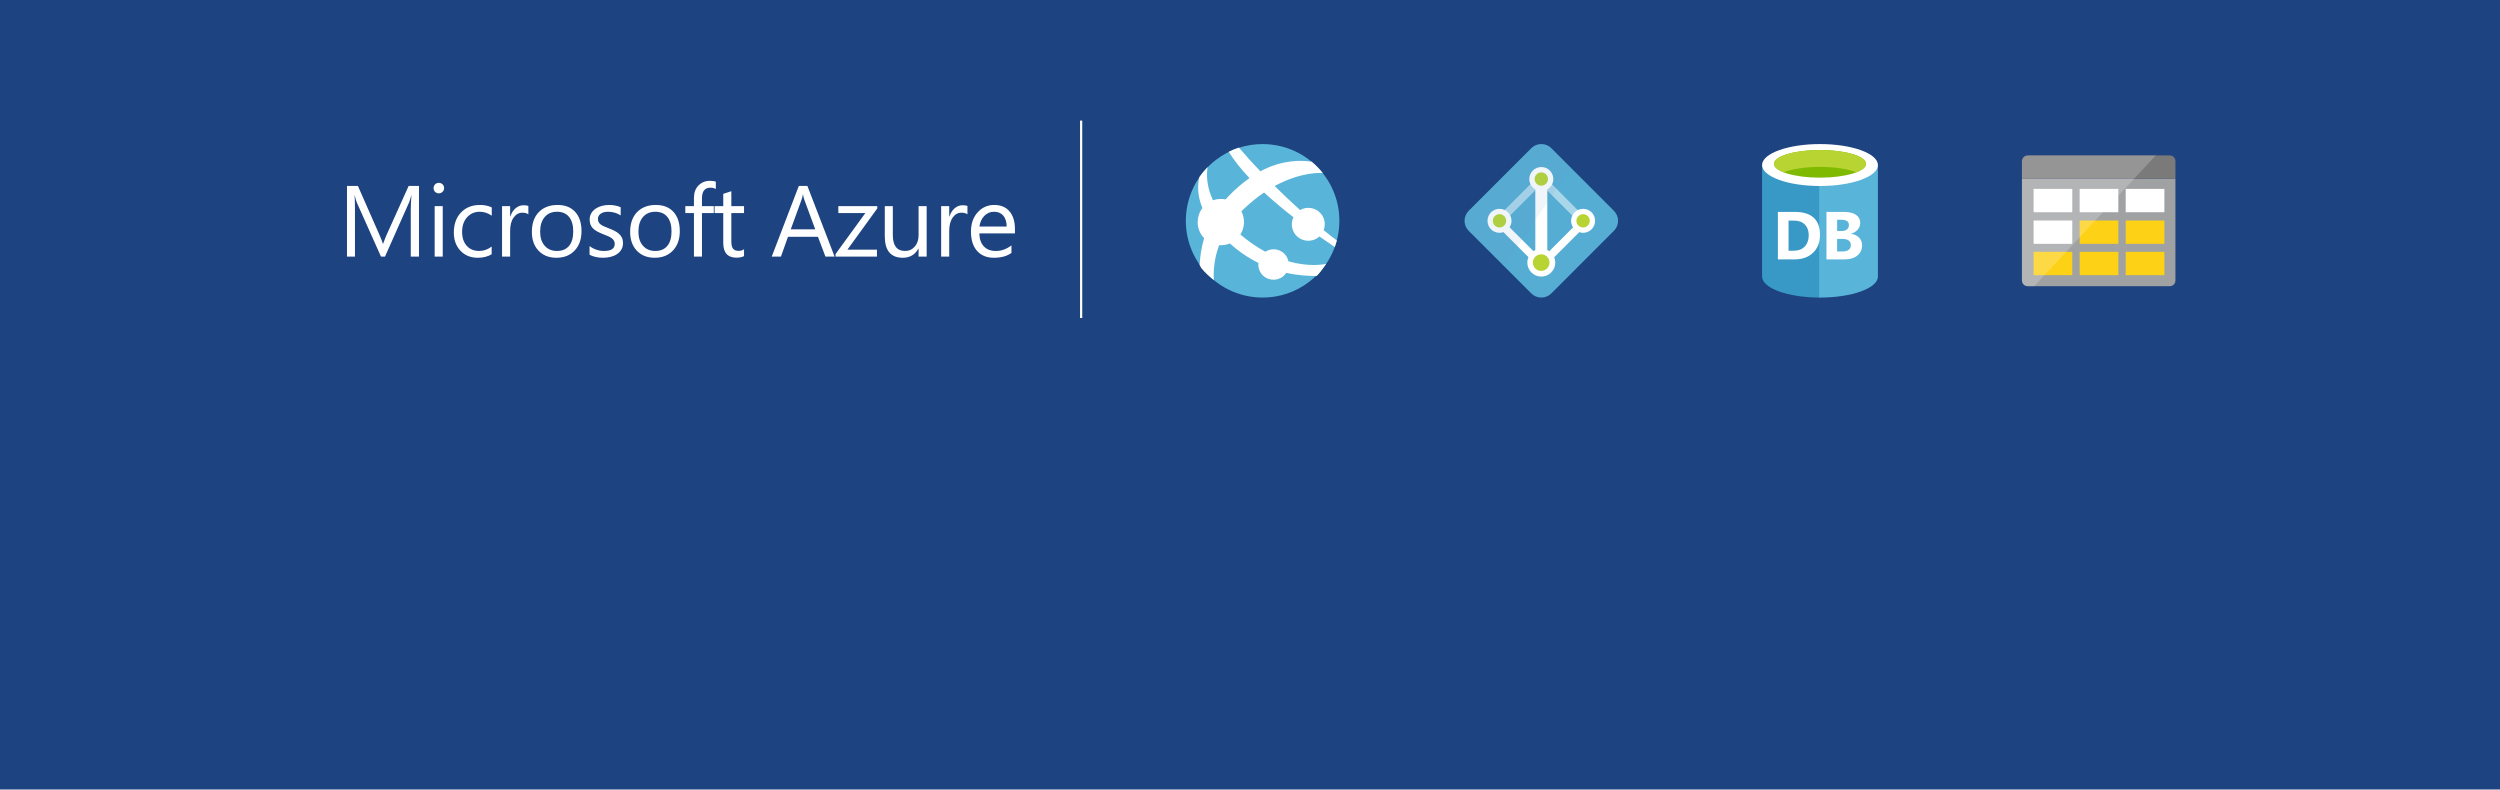
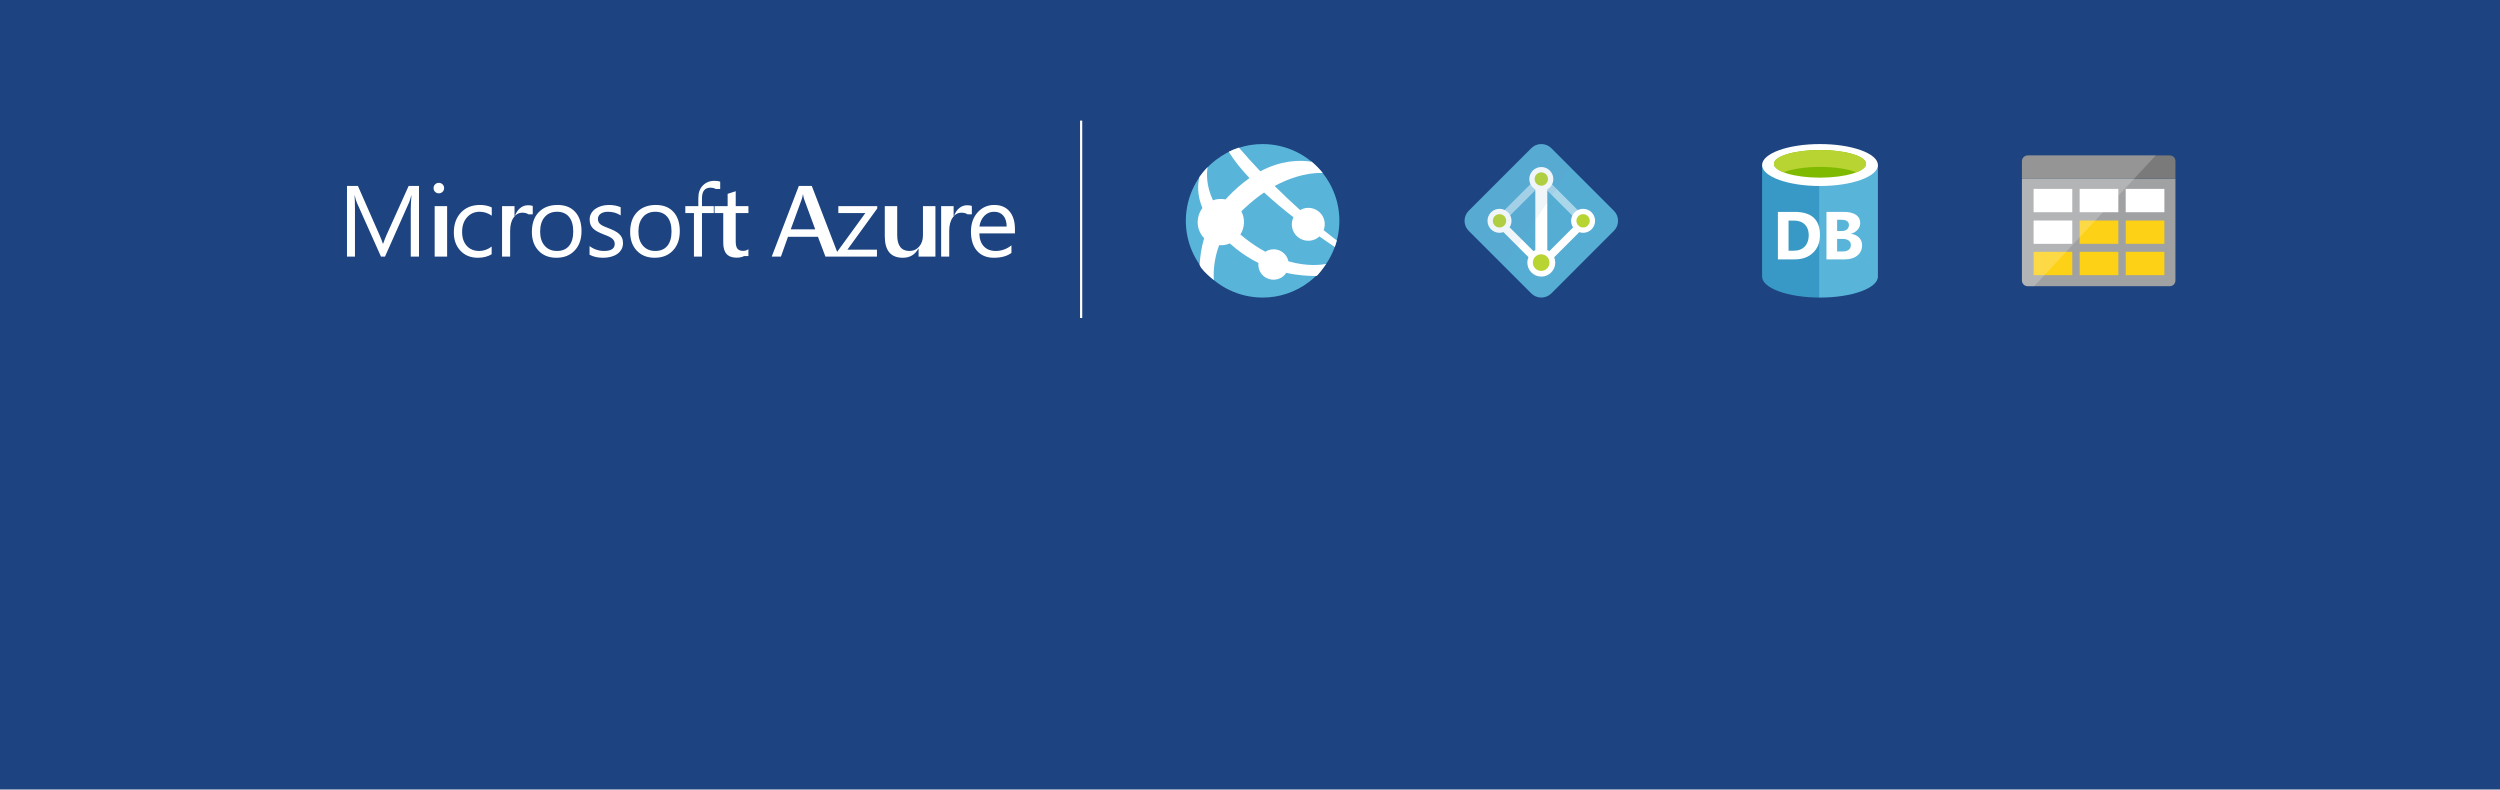
<svg xmlns="http://www.w3.org/2000/svg" viewBox="0 0 1140 360" enable-background="new 0 0 1140 360">
  <path fill="#1D4380" d="M0 0h1140v360h-1140v-360z" />
-   <path fill="#fff" d="M191.061 117h-3.751v-21.607c0-1.707.104-3.796.314-6.267h-.09c-.359 1.453-.682 2.493-.966 3.122l-11.005 24.752h-1.842l-10.983-24.572c-.314-.719-.637-1.819-.966-3.302h-.09c.12 1.288.18 3.392.18 6.312v21.562h-3.639v-32.209h4.986l9.883 22.461c.764 1.722 1.258 3.01 1.482 3.863h.135c.644-1.767 1.16-3.084 1.55-3.953l10.085-22.371h4.717v32.209zm9.032-28.84c-.659 0-1.221-.225-1.685-.674-.464-.449-.696-1.018-.696-1.707 0-.688.232-1.261.696-1.718.464-.457 1.025-.685 1.685-.685.674 0 1.247.229 1.718.685.472.457.708 1.03.708 1.718 0 .659-.236 1.221-.708 1.685-.472.464-1.044.696-1.718.696zm1.797 28.84h-3.684v-23h3.684v23zm22.307-1.056c-1.767 1.063-3.863 1.595-6.289 1.595-3.279 0-5.926-1.067-7.94-3.201-2.014-2.134-3.021-4.9-3.021-8.299 0-3.788 1.085-6.832 3.257-9.13 2.171-2.298 5.068-3.448 8.692-3.448 2.021 0 3.803.375 5.346 1.123v3.773c-1.707-1.198-3.534-1.797-5.48-1.797-2.351 0-4.279.842-5.784 2.527s-2.257 3.897-2.257 6.637c0 2.695.708 4.822 2.123 6.379 1.415 1.558 3.313 2.336 5.694 2.336 2.006 0 3.893-.666 5.66-1.999v3.504zm16.736-18.215c-.644-.494-1.572-.741-2.785-.741-1.572 0-2.886.741-3.942 2.224s-1.583 3.504-1.583 6.064v11.724h-3.684v-23h3.684v4.739h.09c.524-1.617 1.325-2.878 2.403-3.785 1.078-.906 2.283-1.359 3.616-1.359.958 0 1.692.105 2.201.314v3.82zm12.783 19.81c-3.399 0-6.113-1.074-8.142-3.223-2.029-2.148-3.043-4.998-3.043-8.546 0-3.863 1.056-6.88 3.167-9.052 2.111-2.171 4.964-3.257 8.558-3.257 3.429 0 6.105 1.056 8.03 3.167 1.924 2.111 2.886 5.039 2.886 8.782 0 3.669-1.037 6.607-3.111 8.816-2.075 2.209-4.856 3.313-8.345 3.313zm.27-20.978c-2.366 0-4.238.805-5.615 2.415-1.378 1.61-2.066 3.83-2.066 6.66 0 2.726.696 4.874 2.089 6.446s3.257 2.358 5.593 2.358c2.381 0 4.211-.771 5.492-2.313 1.28-1.542 1.92-3.736 1.92-6.581 0-2.875-.64-5.091-1.92-6.648-1.282-1.559-3.112-2.337-5.493-2.337zm14.849 19.608v-3.953c2.006 1.482 4.215 2.224 6.626 2.224 3.234 0 4.852-1.078 4.852-3.234 0-.614-.139-1.134-.416-1.561-.277-.427-.651-.805-1.123-1.134-.472-.329-1.026-.625-1.662-.887-.637-.262-1.322-.535-2.055-.82-1.019-.404-1.913-.812-2.684-1.224-.771-.412-1.415-.876-1.932-1.393s-.906-1.104-1.168-1.763c-.262-.659-.393-1.43-.393-2.313 0-1.078.247-2.033.741-2.864s1.153-1.527 1.977-2.089c.823-.562 1.763-.984 2.819-1.269 1.056-.284 2.145-.427 3.268-.427 1.991 0 3.773.345 5.346 1.033v3.729c-1.692-1.108-3.639-1.662-5.84-1.662-.689 0-1.311.079-1.864.236-.554.157-1.03.378-1.426.663-.397.285-.704.625-.921 1.022-.217.397-.326.835-.326 1.314 0 .599.108 1.101.326 1.505.217.404.535.764.955 1.078.419.314.928.599 1.527.854.599.255 1.28.532 2.044.831 1.018.39 1.932.79 2.74 1.202.809.412 1.497.876 2.066 1.393.569.517 1.007 1.112 1.314 1.786.307.674.46 1.475.46 2.403 0 1.138-.251 2.126-.752 2.965-.502.839-1.172 1.535-2.01 2.089-.839.554-1.805.966-2.897 1.235-1.093.27-2.239.404-3.437.404-2.366-.003-4.418-.46-6.155-1.373zm29.697 1.37c-3.399 0-6.113-1.074-8.142-3.223-2.029-2.148-3.043-4.998-3.043-8.546 0-3.863 1.056-6.88 3.167-9.052 2.111-2.171 4.964-3.257 8.558-3.257 3.429 0 6.105 1.056 8.03 3.167 1.924 2.111 2.886 5.039 2.886 8.782 0 3.669-1.037 6.607-3.111 8.816-2.075 2.209-4.856 3.313-8.345 3.313zm.27-20.978c-2.366 0-4.238.805-5.615 2.415-1.378 1.61-2.066 3.83-2.066 6.66 0 2.726.696 4.874 2.089 6.446s3.257 2.358 5.593 2.358c2.381 0 4.211-.771 5.492-2.313 1.28-1.542 1.92-3.736 1.92-6.581 0-2.875-.64-5.091-1.92-6.648-1.282-1.559-3.112-2.337-5.493-2.337zm27.607-10.377c-.719-.404-1.535-.606-2.448-.606-2.576 0-3.863 1.625-3.863 4.874v3.548h5.391v3.145h-5.391v19.855h-3.661v-19.855h-3.931v-3.145h3.931v-3.729c0-2.411.696-4.316 2.089-5.716 1.393-1.4 3.129-2.1 5.211-2.1 1.123 0 2.014.135 2.673.404v3.325zm12.873 30.591c-.869.479-2.014.719-3.437.719-4.028 0-6.042-2.246-6.042-6.738v-13.611h-3.953v-3.145h3.953v-5.615l3.684-1.19v6.805h5.795v3.145h-5.795v12.96c0 1.542.262 2.643.786 3.302.524.659 1.393.988 2.605.988.928 0 1.729-.254 2.403-.764v3.144zm41.29.225h-4.178l-3.414-9.029h-13.656l-3.212 9.029h-4.2l12.354-32.209h3.908l12.398 32.209zm-8.827-12.421l-5.054-13.724c-.165-.449-.33-1.168-.494-2.156h-.09c-.15.914-.322 1.632-.517 2.156l-5.009 13.724h11.164zm28.281-9.523l-13.611 18.8h13.477v3.144h-18.89v-1.146l13.611-18.71h-12.331v-3.144h17.744v1.056zm22.531 21.944h-3.684v-3.639h-.09c-1.527 2.785-3.894 4.178-7.098 4.178-5.48 0-8.221-3.264-8.221-9.793v-13.746h3.661v13.162c0 4.852 1.856 7.277 5.57 7.277 1.797 0 3.275-.663 4.436-1.988 1.16-1.325 1.741-3.058 1.741-5.2v-13.251h3.684v23zm18.601-19.271c-.644-.494-1.572-.741-2.785-.741-1.572 0-2.886.741-3.942 2.224s-1.583 3.504-1.583 6.064v11.724h-3.684v-23h3.684v4.739h.09c.524-1.617 1.325-2.878 2.403-3.785 1.078-.906 2.283-1.359 3.616-1.359.958 0 1.692.105 2.201.314v3.82zm21.655 8.692h-16.239c.06 2.561.749 4.537 2.066 5.93 1.317 1.393 3.129 2.089 5.436 2.089 2.59 0 4.971-.854 7.143-2.561v3.459c-2.021 1.468-4.694 2.201-8.019 2.201-3.25 0-5.803-1.044-7.659-3.133-1.857-2.089-2.785-5.027-2.785-8.816 0-3.579 1.014-6.495 3.043-8.749 2.029-2.253 4.548-3.38 7.558-3.38s5.338.974 6.985 2.92c1.647 1.947 2.471 4.649 2.471 8.108v1.932zm-3.773-3.122c-.015-2.126-.528-3.781-1.539-4.964-1.011-1.183-2.415-1.774-4.211-1.774-1.737 0-3.212.622-4.425 1.864-1.213 1.243-1.962 2.868-2.246 4.874h12.421zm34.46-48.299h-1v90h1v-90z" />
+   <path fill="#fff" d="M191.061 117h-3.751v-21.607c0-1.707.104-3.796.314-6.267h-.09c-.359 1.453-.682 2.493-.966 3.122l-11.005 24.752h-1.842l-10.983-24.572c-.314-.719-.637-1.819-.966-3.302h-.09c.12 1.288.18 3.392.18 6.312v21.562h-3.639v-32.209h4.986l9.883 22.461c.764 1.722 1.258 3.01 1.482 3.863h.135c.644-1.767 1.16-3.084 1.55-3.953l10.085-22.371h4.717v32.209zm9.032-28.84c-.659 0-1.221-.225-1.685-.674-.464-.449-.696-1.018-.696-1.707 0-.688.232-1.261.696-1.718.464-.457 1.025-.685 1.685-.685.674 0 1.247.229 1.718.685.472.457.708 1.03.708 1.718 0 .659-.236 1.221-.708 1.685-.472.464-1.044.696-1.718.696zm1.797 28.84h-3.684v-23h5.684v23zm22.307-1.056c-1.767 1.063-3.863 1.595-6.289 1.595-3.279 0-5.926-1.067-7.94-3.201-2.014-2.134-3.021-4.9-3.021-8.299 0-3.788 1.085-6.832 3.257-9.13 2.171-2.298 5.068-3.448 8.692-3.448 2.021 0 3.803.375 5.346 1.123v3.773c-1.707-1.198-3.534-1.797-5.48-1.797-2.351 0-4.279.842-5.784 2.527s-2.257 3.897-2.257 6.637c0 2.695.708 4.822 2.123 6.379 1.415 1.558 3.313 2.336 5.694 2.336 2.006 0 3.893-.666 5.66-1.999v3.504zm16.736-18.215c-.644-.494-1.572-.741-2.785-.741-1.572 0-2.886.741-3.942 2.224s-1.583 3.504-1.583 6.064v11.724h-3.684v-23h5.684v4.739h.09c.524-1.617 1.325-2.878 2.403-3.785 1.078-.906 2.283-1.359 3.616-1.359.958 0 1.692.105 2.201.314v3.82zm12.783 19.81c-3.399 0-6.113-1.074-8.142-3.223-2.029-2.148-3.043-4.998-3.043-8.546 0-3.863 1.056-6.88 3.167-9.052 2.111-2.171 4.964-3.257 8.558-3.257 3.429 0 6.105 1.056 8.03 3.167 1.924 2.111 2.886 5.039 2.886 8.782 0 3.669-1.037 6.607-3.111 8.816-2.075 2.209-4.856 3.313-8.345 3.313zm.27-20.978c-2.366 0-4.238.805-5.615 2.415-1.378 1.61-2.066 3.83-2.066 6.66 0 2.726.696 4.874 2.089 6.446s3.257 2.358 5.593 2.358c2.381 0 4.211-.771 5.492-2.313 1.28-1.542 1.92-3.736 1.92-6.581 0-2.875-.64-5.091-1.92-6.648-1.282-1.559-3.112-2.337-5.493-2.337zm14.849 19.608v-3.953c2.006 1.482 4.215 2.224 6.626 2.224 3.234 0 4.852-1.078 4.852-3.234 0-.614-.139-1.134-.416-1.561-.277-.427-.651-.805-1.123-1.134-.472-.329-1.026-.625-1.662-.887-.637-.262-1.322-.535-2.055-.82-1.019-.404-1.913-.812-2.684-1.224-.771-.412-1.415-.876-1.932-1.393s-.906-1.104-1.168-1.763c-.262-.659-.393-1.43-.393-2.313 0-1.078.247-2.033.741-2.864s1.153-1.527 1.977-2.089c.823-.562 1.763-.984 2.819-1.269 1.056-.284 2.145-.427 3.268-.427 1.991 0 3.773.345 5.346 1.033v3.729c-1.692-1.108-3.639-1.662-5.84-1.662-.689 0-1.311.079-1.864.236-.554.157-1.03.378-1.426.663-.397.285-.704.625-.921 1.022-.217.397-.326.835-.326 1.314 0 .599.108 1.101.326 1.505.217.404.535.764.955 1.078.419.314.928.599 1.527.854.599.255 1.28.532 2.044.831 1.018.39 1.932.79 2.74 1.202.809.412 1.497.876 2.066 1.393.569.517 1.007 1.112 1.314 1.786.307.674.46 1.475.46 2.403 0 1.138-.251 2.126-.752 2.965-.502.839-1.172 1.535-2.01 2.089-.839.554-1.805.966-2.897 1.235-1.093.27-2.239.404-3.437.404-2.366-.003-4.418-.46-6.155-1.373zm29.697 1.37c-3.399 0-6.113-1.074-8.142-3.223-2.029-2.148-3.043-4.998-3.043-8.546 0-3.863 1.056-6.88 3.167-9.052 2.111-2.171 4.964-3.257 8.558-3.257 3.429 0 6.105 1.056 8.03 3.167 1.924 2.111 2.886 5.039 2.886 8.782 0 3.669-1.037 6.607-3.111 8.816-2.075 2.209-4.856 3.313-8.345 3.313zm.27-20.978c-2.366 0-4.238.805-5.615 2.415-1.378 1.61-2.066 3.83-2.066 6.66 0 2.726.696 4.874 2.089 6.446s3.257 2.358 5.593 2.358c2.381 0 4.211-.771 5.492-2.313 1.28-1.542 1.92-3.736 1.92-6.581 0-2.875-.64-5.091-1.92-6.648-1.282-1.559-3.112-2.337-5.493-2.337zm27.607-10.377c-.719-.404-1.535-.606-2.448-.606-2.576 0-3.863 1.625-3.863 4.874v3.548h5.391v3.145h-5.391v19.855h-3.661v-19.855h-3.931v-3.145h5.931v-3.729c0-2.411.696-4.316 2.089-5.716 1.393-1.4 3.129-2.1 5.211-2.1 1.123 0 2.014.135 2.673.404v3.325zm12.873 30.591c-.869.479-2.014.719-3.437.719-4.028 0-6.042-2.246-6.042-6.738v-13.611h-3.953v-3.145h5.953v-5.615l3.684-1.19v6.805h5.795v3.145h-5.795v12.96c0 1.542.262 2.643.786 3.302.524.659 1.393.988 2.605.988.928 0 1.729-.254 2.403-.764v3.144zm41.29.225h-4.178l-3.414-9.029h-13.656l-3.212 9.029h-4.2l12.354-32.209h5.908l12.398 32.209zm-8.827-12.421l-5.054-13.724c-.165-.449-.33-1.168-.494-2.156h-.09c-.15.914-.322 1.632-.517 2.156l-5.009 13.724h11.164zm28.281-9.523l-13.611 18.8h13.477v3.144h-18.89v-1.146l13.611-18.71h-12.331v-3.144h17.744v1.056zm22.531 21.944h-3.684v-3.639h-.09c-1.527 2.785-3.894 4.178-7.098 4.178-5.48 0-8.221-3.264-8.221-9.793v-13.746h5.661v13.162c0 4.852 1.856 7.277 5.57 7.277 1.797 0 3.275-.663 4.436-1.988 1.16-1.325 1.741-3.058 1.741-5.2v-13.251h5.684v23zm18.601-19.271c-.644-.494-1.572-.741-2.785-.741-1.572 0-2.886.741-3.942 2.224s-1.583 3.504-1.583 6.064v11.724h-3.684v-23h5.684v4.739h.09c.524-1.617 1.325-2.878 2.403-3.785 1.078-.906 2.283-1.359 3.616-1.359.958 0 1.692.105 2.201.314v3.82zm21.655 8.692h-16.239c.06 2.561.749 4.537 2.066 5.93 1.317 1.393 3.129 2.089 5.436 2.089 2.59 0 4.971-.854 7.143-2.561v3.459c-2.021 1.468-4.694 2.201-8.019 2.201-3.25 0-5.803-1.044-7.659-3.133-1.857-2.089-2.785-5.027-2.785-8.816 0-3.579 1.014-6.495 3.043-8.749 2.029-2.253 4.548-3.38 7.558-3.38s5.338.974 6.985 2.92c1.647 1.947 2.471 4.649 2.471 8.108v1.932zm-3.773-3.122c-.015-2.126-.528-3.781-1.539-4.964-1.011-1.183-2.415-1.774-4.211-1.774-1.737 0-3.212.622-4.425 1.864-1.213 1.243-1.962 2.868-2.246 4.874h12.421zm34.46-48.299h-1v90h1v-90z" />
  <path fill="#59B4D9" d="M597.026 128.479c-6.343 4.851-13.817 7.213-21.238 7.213-10.53 0-20.943-4.727-27.824-13.727-11.757-15.35-8.855-37.302 6.522-49.064 6.342-4.88 13.824-7.209 21.235-7.209 10.53 0 20.945 4.727 27.824 13.735 11.76 15.345 8.83 37.302-6.519 49.052" />
  <path fill="#fff" d="M590.595 106.829c2.543 3.316 7.262 3.915 10.56 1.406.172-.132.305-.291.462-.433 3.373 2.376 5.716 3.945 7.036 4.844.391-1.012.661-1.984.938-2.999-1.395-1.038-3.281-2.49-6.007-4.699.895-2.352.612-5.097-1.022-7.241-2.337-3.025-6.478-3.793-9.712-1.928-3.565-3.198-7.482-6.864-11.613-10.968 12.834-6.902 21.951-5.891 21.951-5.891-1.522-1.941-3.228-3.641-5.049-5.177-5.412-.836-13.819-.742-23.425 4.367l-.003-.004h-.001c-3.201-3.351-6.459-6.943-9.778-10.799-1.588.508-3.139 1.137-4.638 1.886 2.449 4.008 5.744 8.05 9.457 11.993l.024.024c-3.096 2.165-6.544 5.059-9.724 8.423-.406.433-.797.868-1.179 1.304-1.9-.398-3.898-.281-5.765.395-3.17-6.84-2.915-12.335-2.414-15.168-1.376 1.442-2.662 2.959-3.77 4.575-.828 3.382-1.063 8.259 1.379 14.136-2.827 3.7-2.96 8.946-.007 12.817.246.321.51.619.783.903-1.29 4.393-1.867 8.63-2.044 12.268l.661 1.255c1.679 2.154 3.788 3.968 5.825 5.612-.252-3.851.02-9.53 2.4-15.924 1.643.125 3.313-.134 4.877-.793.896.788 1.834 1.585 2.836 2.396 3.435 2.719 6.861 4.835 10.201 6.502-.174 1.699.252 3.464 1.355 4.926 2.359 3.047 6.728 3.616 9.778 1.287.634-.486 1.136-1.073 1.552-1.703 5.446 1.213 10.204 1.427 13.731 1.427.541 0 3.048-3.411 4.485-5.526-2.148.449-8.518 1.325-17.223-1.176-.21-.977-.612-1.927-1.257-2.773-2.211-2.899-6.254-3.526-9.267-1.587-3.026-1.641-6.195-3.698-9.463-6.287-.66-.522-1.292-1.043-1.903-1.566 1.997-3.146 2.21-7.179.445-10.572.401-.4.794-.802 1.22-1.2 3.236-3.023 6.28-5.443 9.128-7.385l-.33-.326.335.318-.003.001c4.37 4.041 9.004 7.871 13.392 11.293-1.162 2.461-.98 5.459.786 7.767z" />
  <path fill="#55ADD3" d="M702.836 135.691c-1.725 0-3.349-.672-4.565-1.893l-28.544-28.543c-1.203-1.203-1.891-2.864-1.891-4.565 0-1.7.689-3.363 1.891-4.564l28.544-28.543c1.219-1.221 2.841-1.893 4.565-1.893 1.723 0 3.346.672 4.565 1.893l28.54 28.543c1.222 1.215 1.893 2.838 1.893 4.564s-.671 3.349-1.894 4.568l-28.538 28.54c-1.219 1.221-2.843 1.893-4.566 1.893" />
  <path fill="#fff" d="M721.894 95.221c-3.024 0-5.474 2.45-5.474 5.472 0 1.109.335 2.138.903 3l-10.841 10.841c-.288-.202-.598-.37-.918-.522v-27.658c1.634-.946 2.745-2.694 2.745-4.718 0-3.023-2.45-5.472-5.474-5.472-3.021 0-5.471 2.45-5.471 5.472 0 2.024 1.112 3.772 2.744 4.718v27.658c-.307.146-.608.302-.885.494l-10.854-10.854c.552-.854.879-1.866.879-2.958 0-3.023-2.45-5.472-5.471-5.472-3.024 0-5.474 2.45-5.474 5.472 0 3.023 2.45 5.472 5.474 5.472.627 0 1.221-.127 1.784-.322l11.41 11.41c-.328.767-.51 1.61-.51 2.496 0 3.518 2.853 6.371 6.371 6.371 3.52 0 6.371-2.853 6.371-6.371 0-.869-.176-1.697-.491-2.451l11.442-11.441c.549.185 1.126.308 1.737.308 3.021 0 5.471-2.45 5.471-5.472 0-3.023-2.448-5.473-5.468-5.473z" />
  <rect x="711.244" y="77.211" transform="matrix(.707 -.707 .707 .707 144.067 531.108)" opacity=".5" fill="#fff" enable-background="new" width="3.532" height="28.946" />
  <rect x="678.208" y="89.936" transform="matrix(.707 -.707 .707 .707 138.038 516.659)" opacity=".5" fill="#fff" enable-background="new" width="28.947" height="3.533" />
  <path fill="#B8D432" d="M706.566 119.75c0 2.094-1.7 3.793-3.794 3.793-2.096 0-3.793-1.698-3.793-3.793s1.697-3.793 3.793-3.793c2.093 0 3.794 1.699 3.794 3.793" />
  <path fill="#B8D432" d="M705.878 81.636c0 1.681-1.362 3.044-3.044 3.044-1.681 0-3.044-1.362-3.044-3.044s1.362-3.044 3.044-3.044 3.044 1.362 3.044 3.044" />
  <path fill="#B8D432" d="M686.823 100.692c0 1.681-1.365 3.044-3.044 3.044-1.681 0-3.044-1.362-3.044-3.044s1.362-3.044 3.044-3.044c1.679.001 3.044 1.363 3.044 3.044" />
  <path fill="#B8D432" d="M724.937 100.692c0 1.681-1.365 3.044-3.045 3.044s-3.044-1.362-3.044-3.044 1.364-3.044 3.044-3.044c1.68.001 3.045 1.363 3.045 3.044" />
  <path opacity=".1" fill="#69c" enable-background="new" d="M707.401 67.584c-1.219-1.221-2.841-1.893-4.565-1.893-1.723 0-3.345.672-4.564 1.893l-28.544 28.543c-1.204 1.201-1.893 2.864-1.893 4.564 0 1.701.689 3.364 1.893 4.565l16.16 16.161 30.4-44.948-8.887-8.885z" />
  <path fill="#3999C6" d="M803.512 75.254v50.873c0 5.282 11.823 9.564 26.405 9.564v-60.437h-26.405z" />
  <path fill="#59B4D9" d="M829.555 135.69h.362c14.582 0 26.405-4.28 26.405-9.563v-50.873h-26.767v60.436z" />
  <path fill="#fff" d="M856.322 75.254c0 5.282-11.823 9.563-26.405 9.563s-26.405-4.281-26.405-9.563 11.823-9.563 26.405-9.563 26.405 4.282 26.405 9.563" />
  <path fill="#7FBA00" d="M850.924 74.703c0 3.487-9.405 6.31-21.006 6.31s-21.008-2.823-21.008-6.31c0-3.485 9.406-6.31 21.008-6.31 11.601 0 21.006 2.825 21.006 6.31" />
  <path fill="#B8D432" d="M846.523 78.559c2.75-1.066 4.402-2.402 4.402-3.853 0-3.487-9.405-6.311-21.008-6.311-11.601 0-21.007 2.825-21.007 6.311 0 1.451 1.653 2.787 4.402 3.853 3.84-1.491 9.842-2.453 16.604-2.453 6.765.001 12.764.963 16.607 2.453" />
  <path fill="#fff" d="M846.983 116.504c-1.413 1.178-3.328 1.769-5.815 1.769h-8.298v-21.643h7.871c2.478 0 4.377.452 5.683 1.389 1.223.879 1.836 2.109 1.836 3.68 0 1.252-.447 2.317-1.358 3.254-.776.775-1.709 1.31-2.858 1.624v.051c1.543.19 2.802.778 3.74 1.765.878.937 1.33 2.086 1.33 3.415.005 1.979-.716 3.529-2.131 4.696m-20.223-1.275c-2.077 2.031-4.88 3.044-8.378 3.044h-7.661v-21.643h7.661c7.685 0 11.528 3.498 11.528 10.538 0 3.365-1.039 6.059-3.15 8.061" />
  <path fill="#3999C6" d="M817.982 100.58h-2.401v13.741h2.429c2.134 0 3.788-.668 5.012-1.948 1.172-1.281 1.765-2.988 1.765-5.148 0-2.027-.593-3.625-1.738-4.808-1.201-1.223-2.882-1.837-5.067-1.837" />
  <path fill="#59B4D9" d="M842.233 104.613c.586-.51.879-1.178.879-2.006 0-1.605-1.172-2.403-3.55-2.403h-1.834v5.128h2.16c.987 0 1.787-.247 2.345-.719" />
  <path fill="#59B4D9" d="M843.035 109.703c-.642-.478-1.516-.747-2.644-.747h-2.667v5.708h2.641c1.123 0 2.027-.266 2.695-.8.613-.535.931-1.224.931-2.134.006-.854-.314-1.548-.956-2.027" />
  <path fill="#A0A1A2" d="M922 127.851c0 1.4.98 2.66 2.66 2.66h64.68c1.4 0 2.66-.98 2.66-2.66v-46.34h-70v46.34z" />
  <path fill="#7A7A7A" d="M989.34 70.871h-64.68c-1.68 0-2.66 1.26-2.66 2.66v7.98h70v-7.98c0-1.4-.98-2.66-2.66-2.66" />
  <rect x="948.32" y="86.131" fill="#fff" width="17.64" height="10.64" />
  <rect x="948.32" y="100.551" fill="#FCD116" width="17.64" height="10.64" />
  <rect x="969.32" y="100.551" fill="#FCD116" width="17.64" height="10.64" />
  <rect x="969.32" y="86.131" fill="#fff" width="17.64" height="10.64" />
  <rect x="927.32" y="86.131" fill="#fff" width="17.64" height="10.64" />
  <rect x="927.32" y="100.551" fill="#fff" width="17.64" height="10.64" />
  <rect x="927.32" y="114.831" fill="#FCD116" width="17.64" height="10.64" />
  <rect x="948.32" y="114.831" fill="#FCD116" width="17.64" height="10.64" />
  <rect x="969.32" y="114.831" fill="#FCD116" width="17.64" height="10.64" />
  <path opacity=".2" fill="#fff" enable-background="new" d="M924.66 70.871c-1.26 0-2.66 1.26-2.66 2.66v54.32c0 1.4 1.4 2.66 2.66 2.66h2.94l55.44-59.64h-58.38z" />
</svg>
